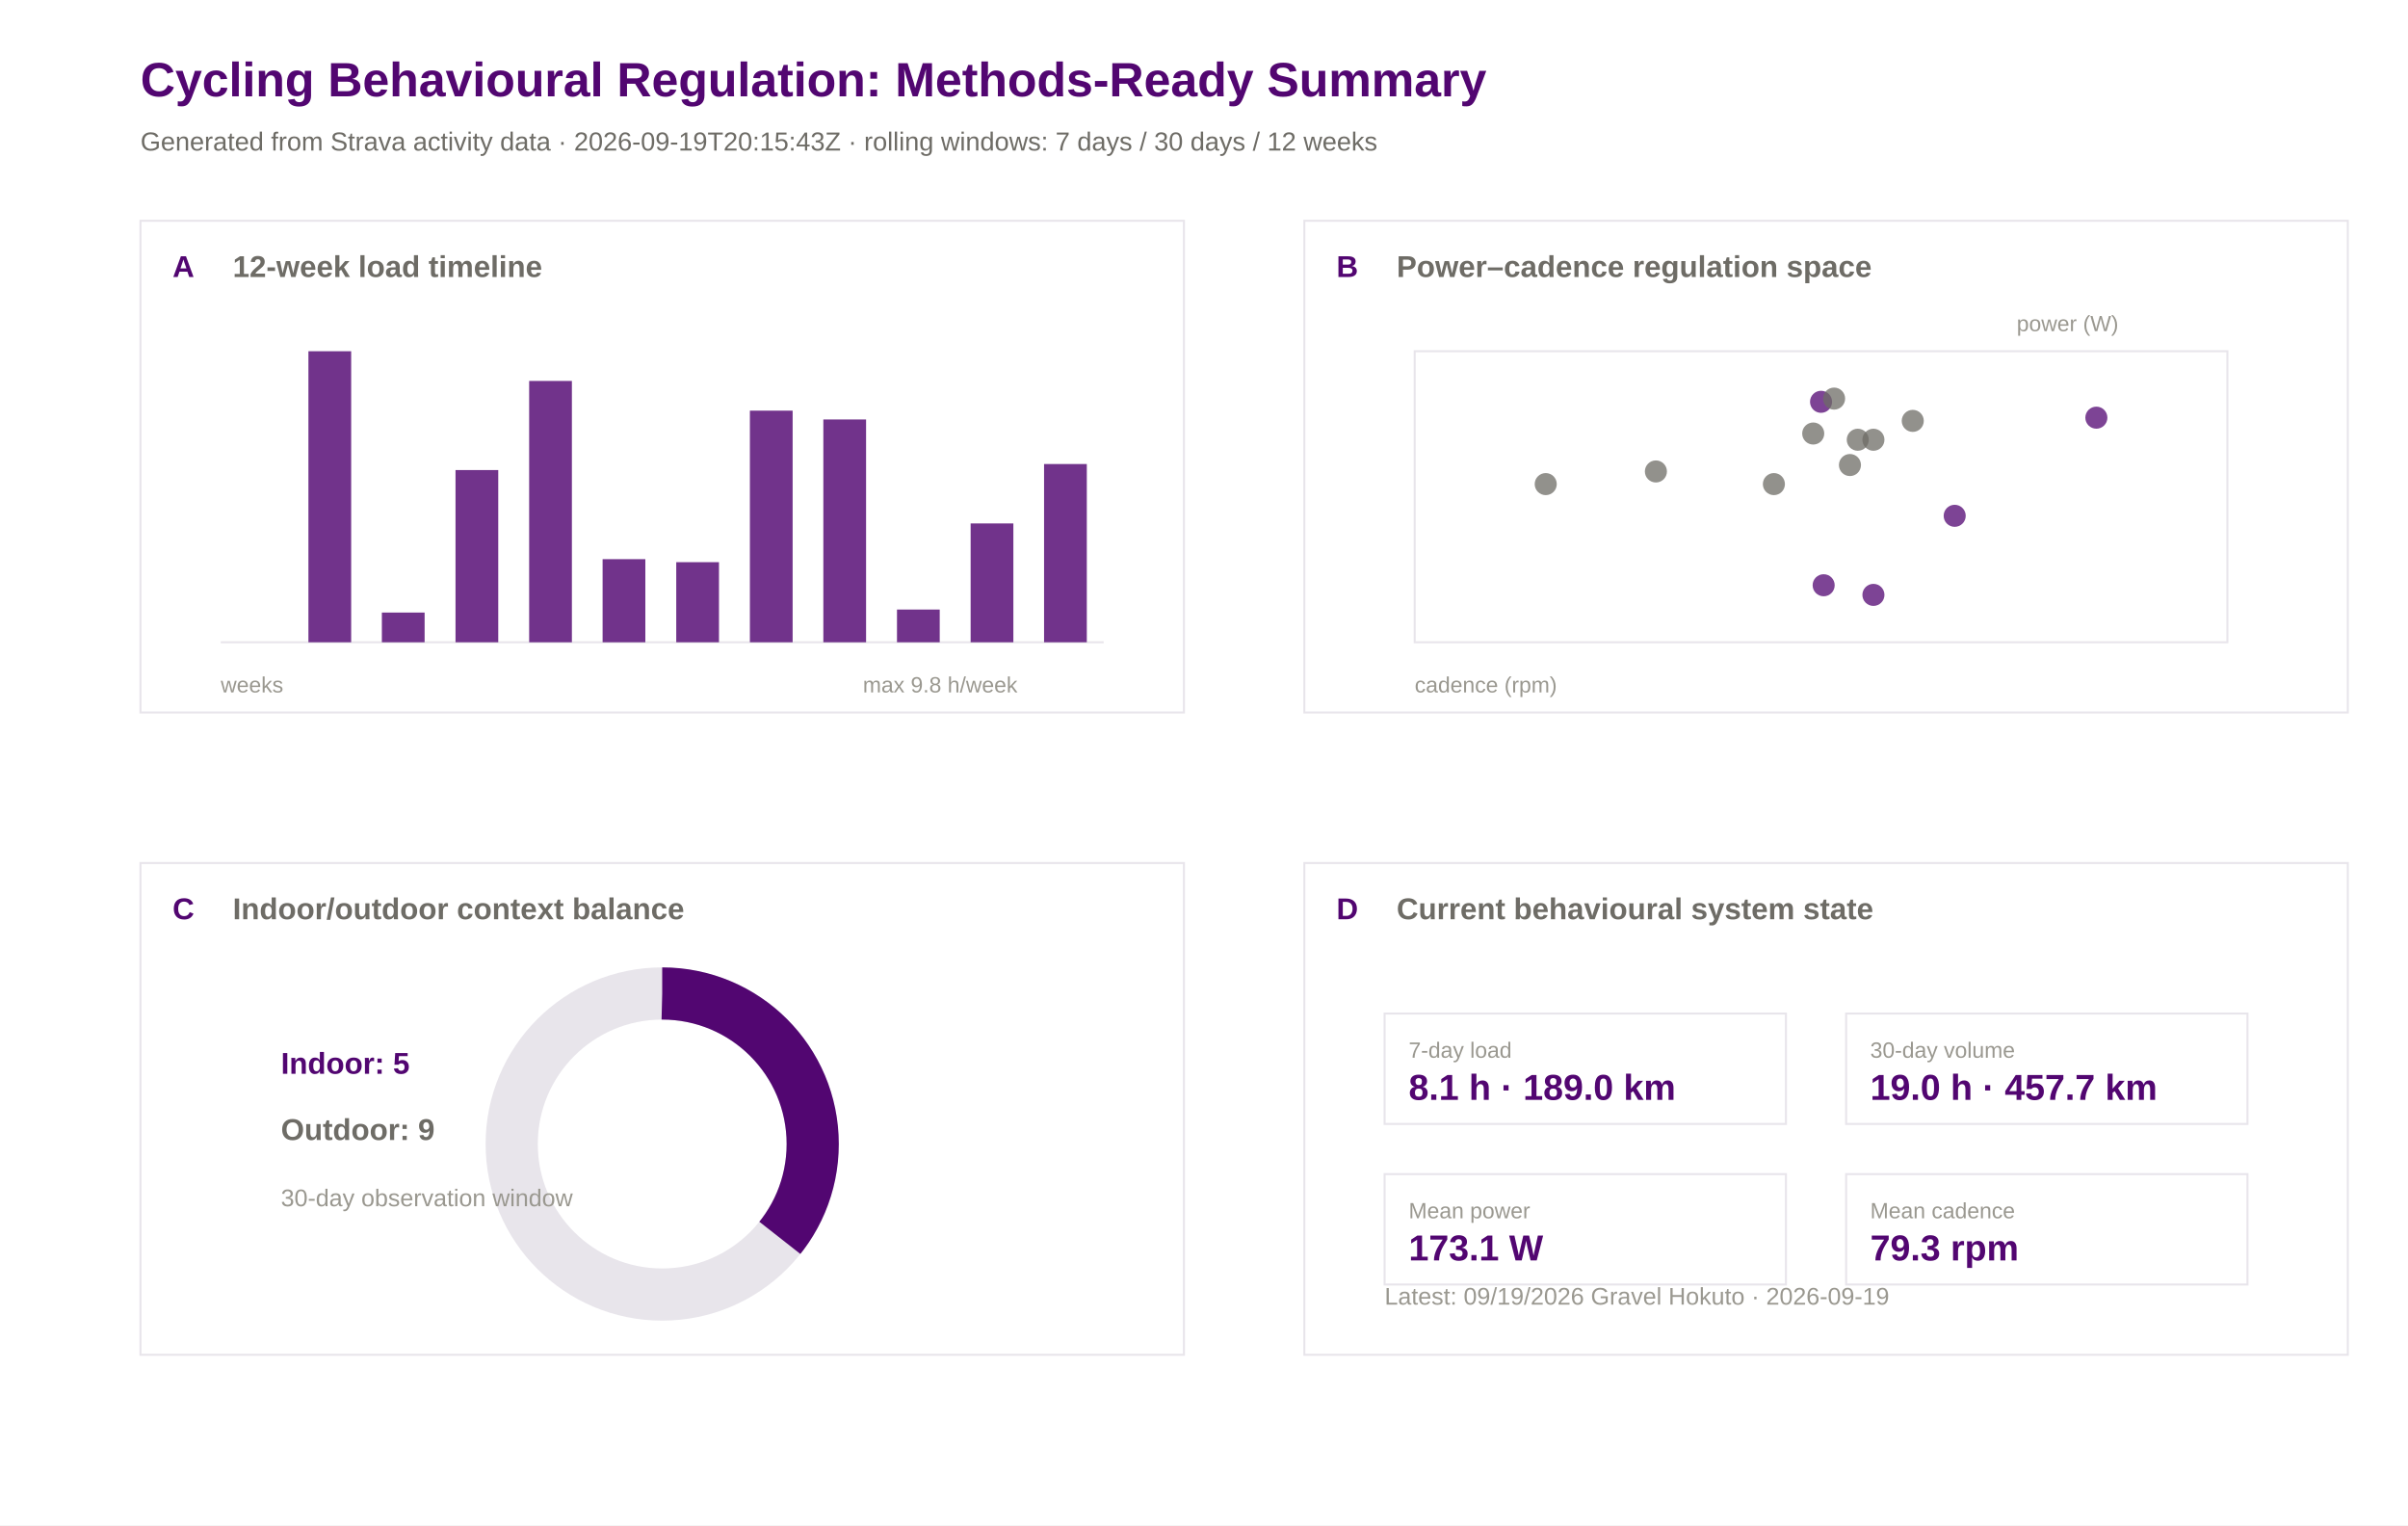
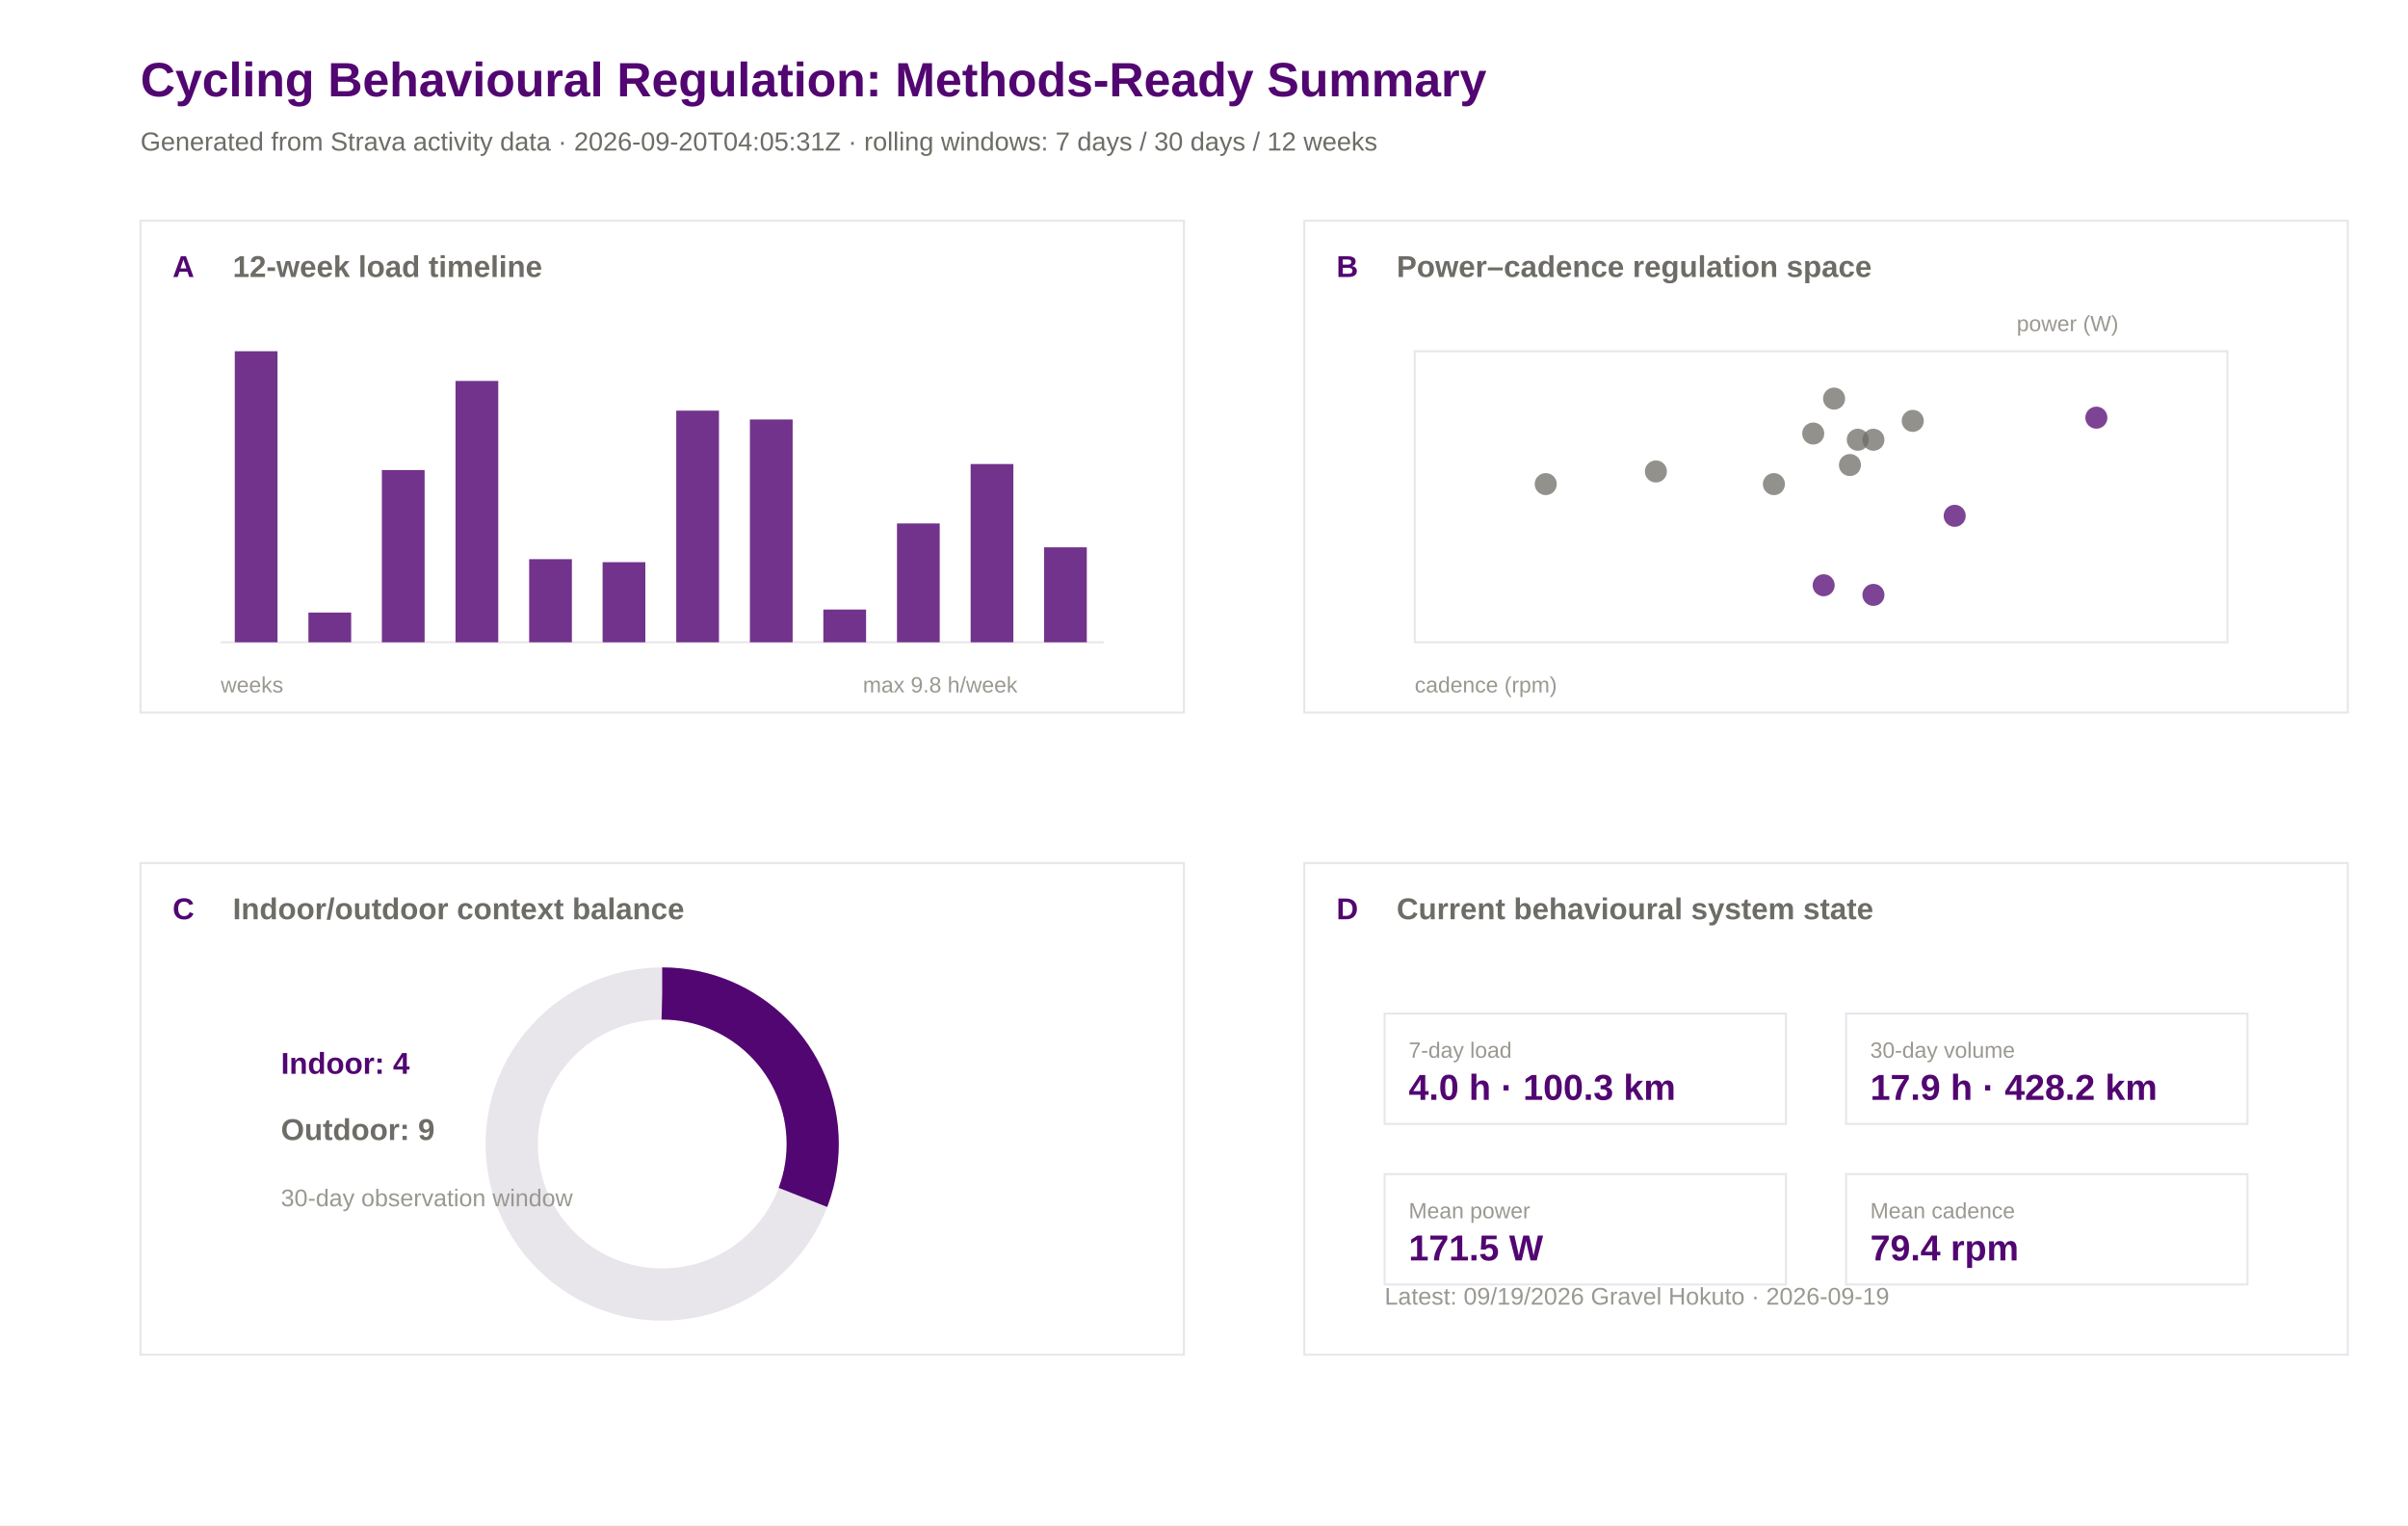
<svg xmlns="http://www.w3.org/2000/svg" width="1200" height="760" viewBox="0 0 1200 760">
  <rect width="100%" height="100%" fill="#ffffff" />
  <text x="70.0" y="48.0" font-family="Arial" font-size="24" font-weight="600" fill="#520671">Cycling Behavioural Regulation: Methods-Ready Summary</text>
-   <text x="70.0" y="75.0" font-family="Arial" font-size="13" font-weight="400" fill="#6e6c66">Generated from Strava activity data · 2026-09-19T20:15:43Z · rolling windows: 7 days / 30 days / 12 weeks</text>
+   <text x="70.0" y="75.0" font-family="Arial" font-size="13" font-weight="400" fill="#6e6c66">Generated from Strava activity data · 2026-09-20T04:05:31Z · rolling windows: 7 days / 30 days / 12 weeks</text>
  <rect x="70" y="110" width="520" height="245" fill="#ffffff" stroke="#e8e5eb" stroke-width="1" />
  <text x="86.0" y="138.0" font-family="Arial" font-size="15" font-weight="600" fill="#520671">A</text>
  <text x="116.0" y="138.0" font-family="Arial" font-size="15" font-weight="600" fill="#6e6c66">12-week load timeline</text>
  <rect x="650" y="110" width="520" height="245" fill="#ffffff" stroke="#e8e5eb" stroke-width="1" />
  <text x="666.0" y="138.0" font-family="Arial" font-size="15" font-weight="600" fill="#520671">B</text>
  <text x="696.0" y="138.0" font-family="Arial" font-size="15" font-weight="600" fill="#6e6c66">Power–cadence regulation space</text>
  <rect x="70" y="430" width="520" height="245" fill="#ffffff" stroke="#e8e5eb" stroke-width="1" />
  <text x="86.0" y="458.0" font-family="Arial" font-size="15" font-weight="600" fill="#520671">C</text>
  <text x="116.0" y="458.0" font-family="Arial" font-size="15" font-weight="600" fill="#6e6c66">Indoor/outdoor context balance</text>
  <rect x="650" y="430" width="520" height="245" fill="#ffffff" stroke="#e8e5eb" stroke-width="1" />
  <text x="666.0" y="458.0" font-family="Arial" font-size="15" font-weight="600" fill="#520671">D</text>
  <text x="696.0" y="458.0" font-family="Arial" font-size="15" font-weight="600" fill="#6e6c66">Current behavioural system state</text>
  <line x1="110" y1="320" x2="550" y2="320" stroke="#e8e5eb" />
-   <rect x="117.0" y="320.0" width="21.3" height="0.0" fill="#520671" opacity="0.82" />
-   <rect x="153.7" y="175.0" width="21.3" height="145.0" fill="#520671" opacity="0.82" />
-   <rect x="190.3" y="305.2" width="21.3" height="14.8" fill="#520671" opacity="0.82" />
-   <rect x="227.0" y="234.2" width="21.3" height="85.8" fill="#520671" opacity="0.82" />
-   <rect x="263.7" y="189.8" width="21.3" height="130.2" fill="#520671" opacity="0.82" />
-   <rect x="300.3" y="278.6" width="21.3" height="41.4" fill="#520671" opacity="0.82" />
-   <rect x="337.0" y="280.1" width="21.3" height="39.9" fill="#520671" opacity="0.82" />
-   <rect x="373.7" y="204.6" width="21.3" height="115.4" fill="#520671" opacity="0.82" />
-   <rect x="410.3" y="209.0" width="21.3" height="111.0" fill="#520671" opacity="0.82" />
-   <rect x="447.0" y="303.7" width="21.3" height="16.3" fill="#520671" opacity="0.82" />
-   <rect x="483.7" y="260.8" width="21.3" height="59.2" fill="#520671" opacity="0.82" />
-   <rect x="520.3" y="231.2" width="21.3" height="88.8" fill="#520671" opacity="0.82" />
+   <rect x="117.0" y="175.0" width="21.3" height="145.0" fill="#520671" opacity="0.82" />
+   <rect x="153.7" y="305.2" width="21.3" height="14.8" fill="#520671" opacity="0.82" />
+   <rect x="190.3" y="234.2" width="21.3" height="85.8" fill="#520671" opacity="0.82" />
+   <rect x="227.0" y="189.8" width="21.3" height="130.2" fill="#520671" opacity="0.82" />
+   <rect x="263.7" y="278.6" width="21.3" height="41.4" fill="#520671" opacity="0.82" />
+   <rect x="300.3" y="280.1" width="21.3" height="39.9" fill="#520671" opacity="0.82" />
+   <rect x="337.0" y="204.6" width="21.3" height="115.4" fill="#520671" opacity="0.82" />
+   <rect x="373.7" y="209.0" width="21.3" height="111.0" fill="#520671" opacity="0.82" />
+   <rect x="410.3" y="303.7" width="21.3" height="16.3" fill="#520671" opacity="0.82" />
+   <rect x="447.0" y="260.8" width="21.3" height="59.2" fill="#520671" opacity="0.82" />
+   <rect x="483.7" y="231.2" width="21.3" height="88.8" fill="#520671" opacity="0.82" />
+   <rect x="520.3" y="272.7" width="21.3" height="47.3" fill="#520671" opacity="0.82" />
  <text x="110.0" y="345.0" font-family="Arial" font-size="11" font-weight="400" fill="#9a9890">weeks</text>
  <text x="430.0" y="345.0" font-family="Arial" font-size="11" font-weight="400" fill="#9a9890">max 9.8 h/week</text>
  <rect x="705" y="175" width="405" height="145" fill="#ffffff" stroke="#e8e5eb" />
-   <circle cx="907.5" cy="200.2" r="5.5" fill="#520671" opacity="0.75" />
  <circle cx="903.6" cy="216.0" r="5.5" fill="#6e6c66" opacity="0.75" />
  <circle cx="825.2" cy="234.9" r="5.5" fill="#6e6c66" opacity="0.75" />
  <circle cx="914.0" cy="198.6" r="5.5" fill="#6e6c66" opacity="0.75" />
  <circle cx="974.1" cy="257.0" r="5.5" fill="#520671" opacity="0.75" />
  <circle cx="908.8" cy="291.6" r="5.5" fill="#520671" opacity="0.75" />
  <circle cx="925.8" cy="219.1" r="5.5" fill="#6e6c66" opacity="0.75" />
  <circle cx="953.2" cy="209.7" r="5.5" fill="#6e6c66" opacity="0.75" />
  <circle cx="933.6" cy="296.4" r="5.5" fill="#520671" opacity="0.75" />
  <circle cx="770.3" cy="241.2" r="5.5" fill="#6e6c66" opacity="0.75" />
  <circle cx="884.0" cy="241.2" r="5.5" fill="#6e6c66" opacity="0.75" />
  <circle cx="1044.7" cy="208.1" r="5.5" fill="#520671" opacity="0.75" />
  <circle cx="933.6" cy="219.1" r="5.5" fill="#6e6c66" opacity="0.75" />
  <circle cx="921.9" cy="231.7" r="5.5" fill="#6e6c66" opacity="0.75" />
  <text x="705.0" y="345.0" font-family="Arial" font-size="11" font-weight="400" fill="#9a9890">cadence (rpm)</text>
  <text x="1005.0" y="165.0" font-family="Arial" font-size="11" font-weight="400" fill="#9a9890">power (W)</text>
  <circle cx="330" cy="570" r="75" fill="none" stroke="#e8e5eb" stroke-width="26" />
-   <circle cx="330" cy="570" r="75" fill="none" stroke="#520671" stroke-width="26" stroke-dasharray="168.3 471.2" transform="rotate(-90 330 570)" />
-   <text x="140.0" y="535.0" font-family="Arial" font-size="15" font-weight="600" fill="#520671">Indoor: 5</text>
+   <circle cx="330" cy="570" r="75" fill="none" stroke="#520671" stroke-width="26" stroke-dasharray="145.0 471.2" transform="rotate(-90 330 570)" />
+   <text x="140.0" y="535.0" font-family="Arial" font-size="15" font-weight="600" fill="#520671">Indoor: 4</text>
  <text x="140.0" y="568.0" font-family="Arial" font-size="15" font-weight="600" fill="#6e6c66">Outdoor: 9</text>
  <text x="140.0" y="601.0" font-family="Arial" font-size="12" font-weight="400" fill="#9a9890">30-day observation window</text>
  <rect x="690" y="505" width="200" height="55" fill="#ffffff" stroke="#e8e5eb" />
  <text x="702.0" y="527.0" font-family="Arial" font-size="11" font-weight="500" fill="#9a9890">7-day load</text>
-   <text x="702.0" y="548.0" font-family="Arial" font-size="18" font-weight="600" fill="#520671">8.1 h · 189.0 km</text>
+   <text x="702.0" y="548.0" font-family="Arial" font-size="18" font-weight="600" fill="#520671">4.0 h · 100.3 km</text>
  <rect x="920" y="505" width="200" height="55" fill="#ffffff" stroke="#e8e5eb" />
  <text x="932.0" y="527.0" font-family="Arial" font-size="11" font-weight="500" fill="#9a9890">30-day volume</text>
-   <text x="932.0" y="548.0" font-family="Arial" font-size="18" font-weight="600" fill="#520671">19.0 h · 457.7 km</text>
+   <text x="932.0" y="548.0" font-family="Arial" font-size="18" font-weight="600" fill="#520671">17.9 h · 428.2 km</text>
  <rect x="690" y="585" width="200" height="55" fill="#ffffff" stroke="#e8e5eb" />
  <text x="702.0" y="607.0" font-family="Arial" font-size="11" font-weight="500" fill="#9a9890">Mean power</text>
-   <text x="702.0" y="628.0" font-family="Arial" font-size="18" font-weight="600" fill="#520671">173.1 W</text>
+   <text x="702.0" y="628.0" font-family="Arial" font-size="18" font-weight="600" fill="#520671">171.5 W</text>
  <rect x="920" y="585" width="200" height="55" fill="#ffffff" stroke="#e8e5eb" />
  <text x="932.0" y="607.0" font-family="Arial" font-size="11" font-weight="500" fill="#9a9890">Mean cadence</text>
-   <text x="932.0" y="628.0" font-family="Arial" font-size="18" font-weight="600" fill="#520671">79.3 rpm</text>
+   <text x="932.0" y="628.0" font-family="Arial" font-size="18" font-weight="600" fill="#520671">79.4 rpm</text>
  <text x="690.0" y="650.0" font-family="Arial" font-size="12" font-weight="400" fill="#9a9890">Latest: 09/19/2026 Gravel Hokuto · 2026-09-19</text>
</svg>
